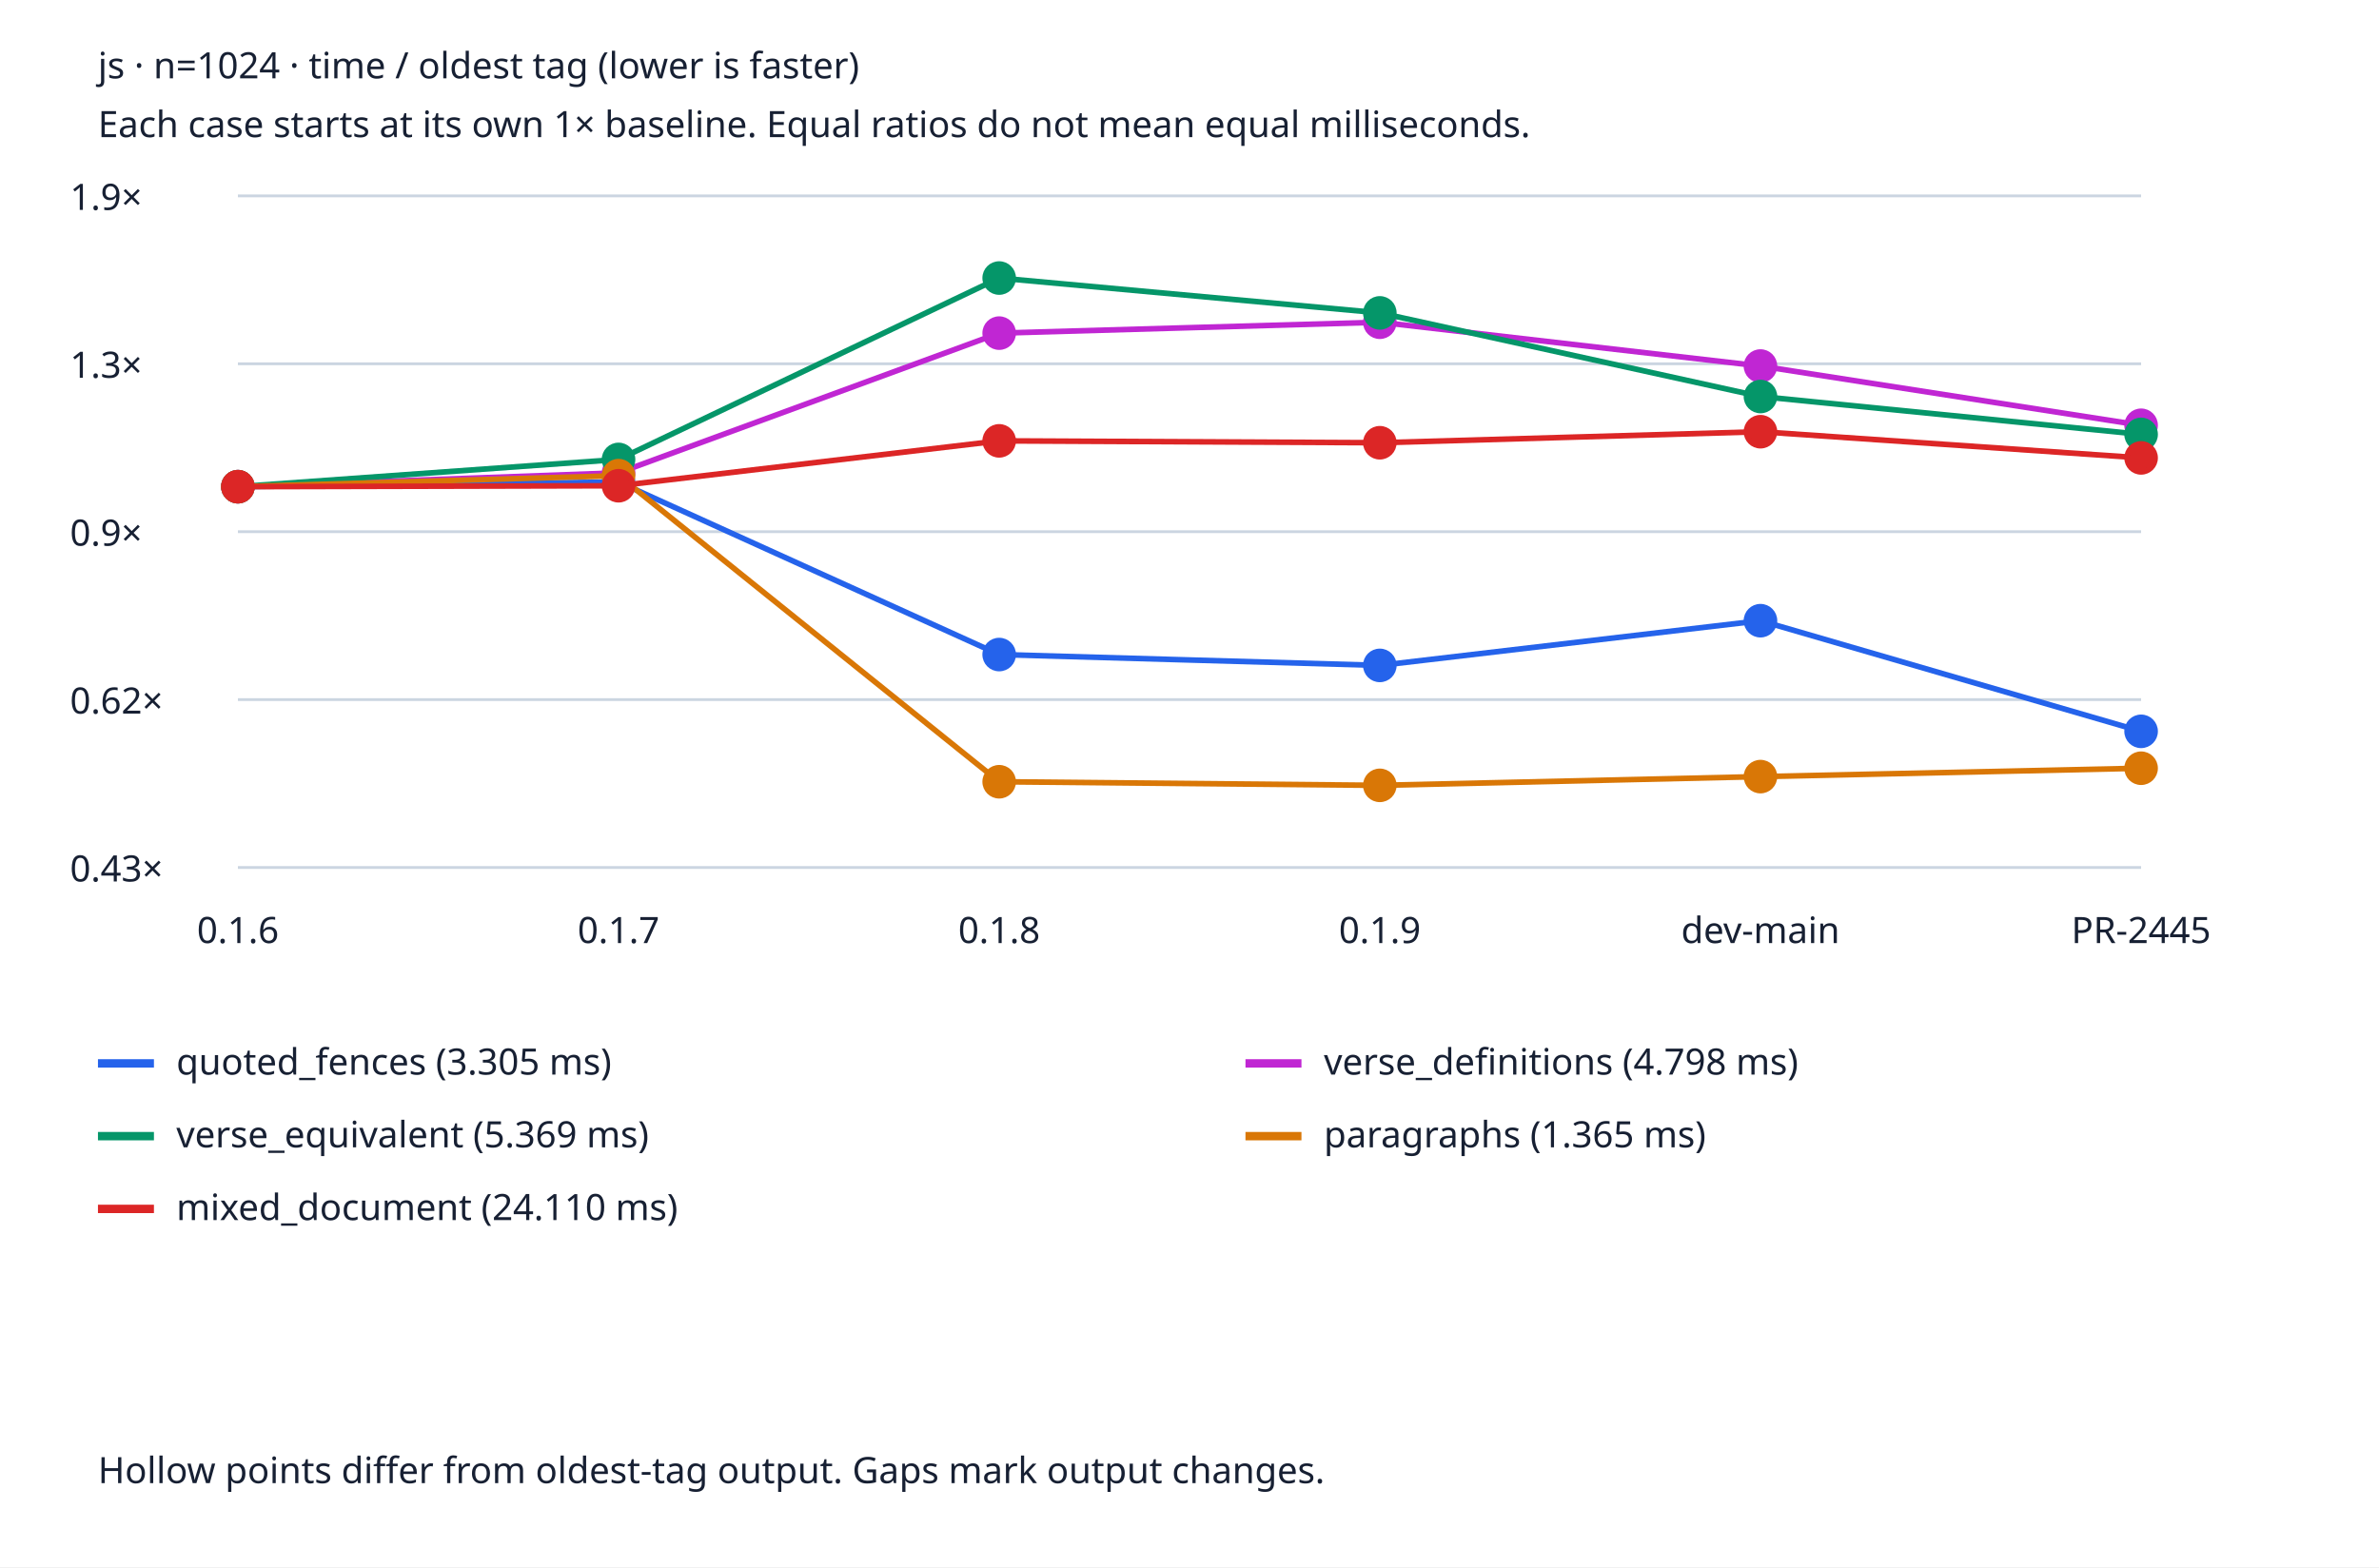
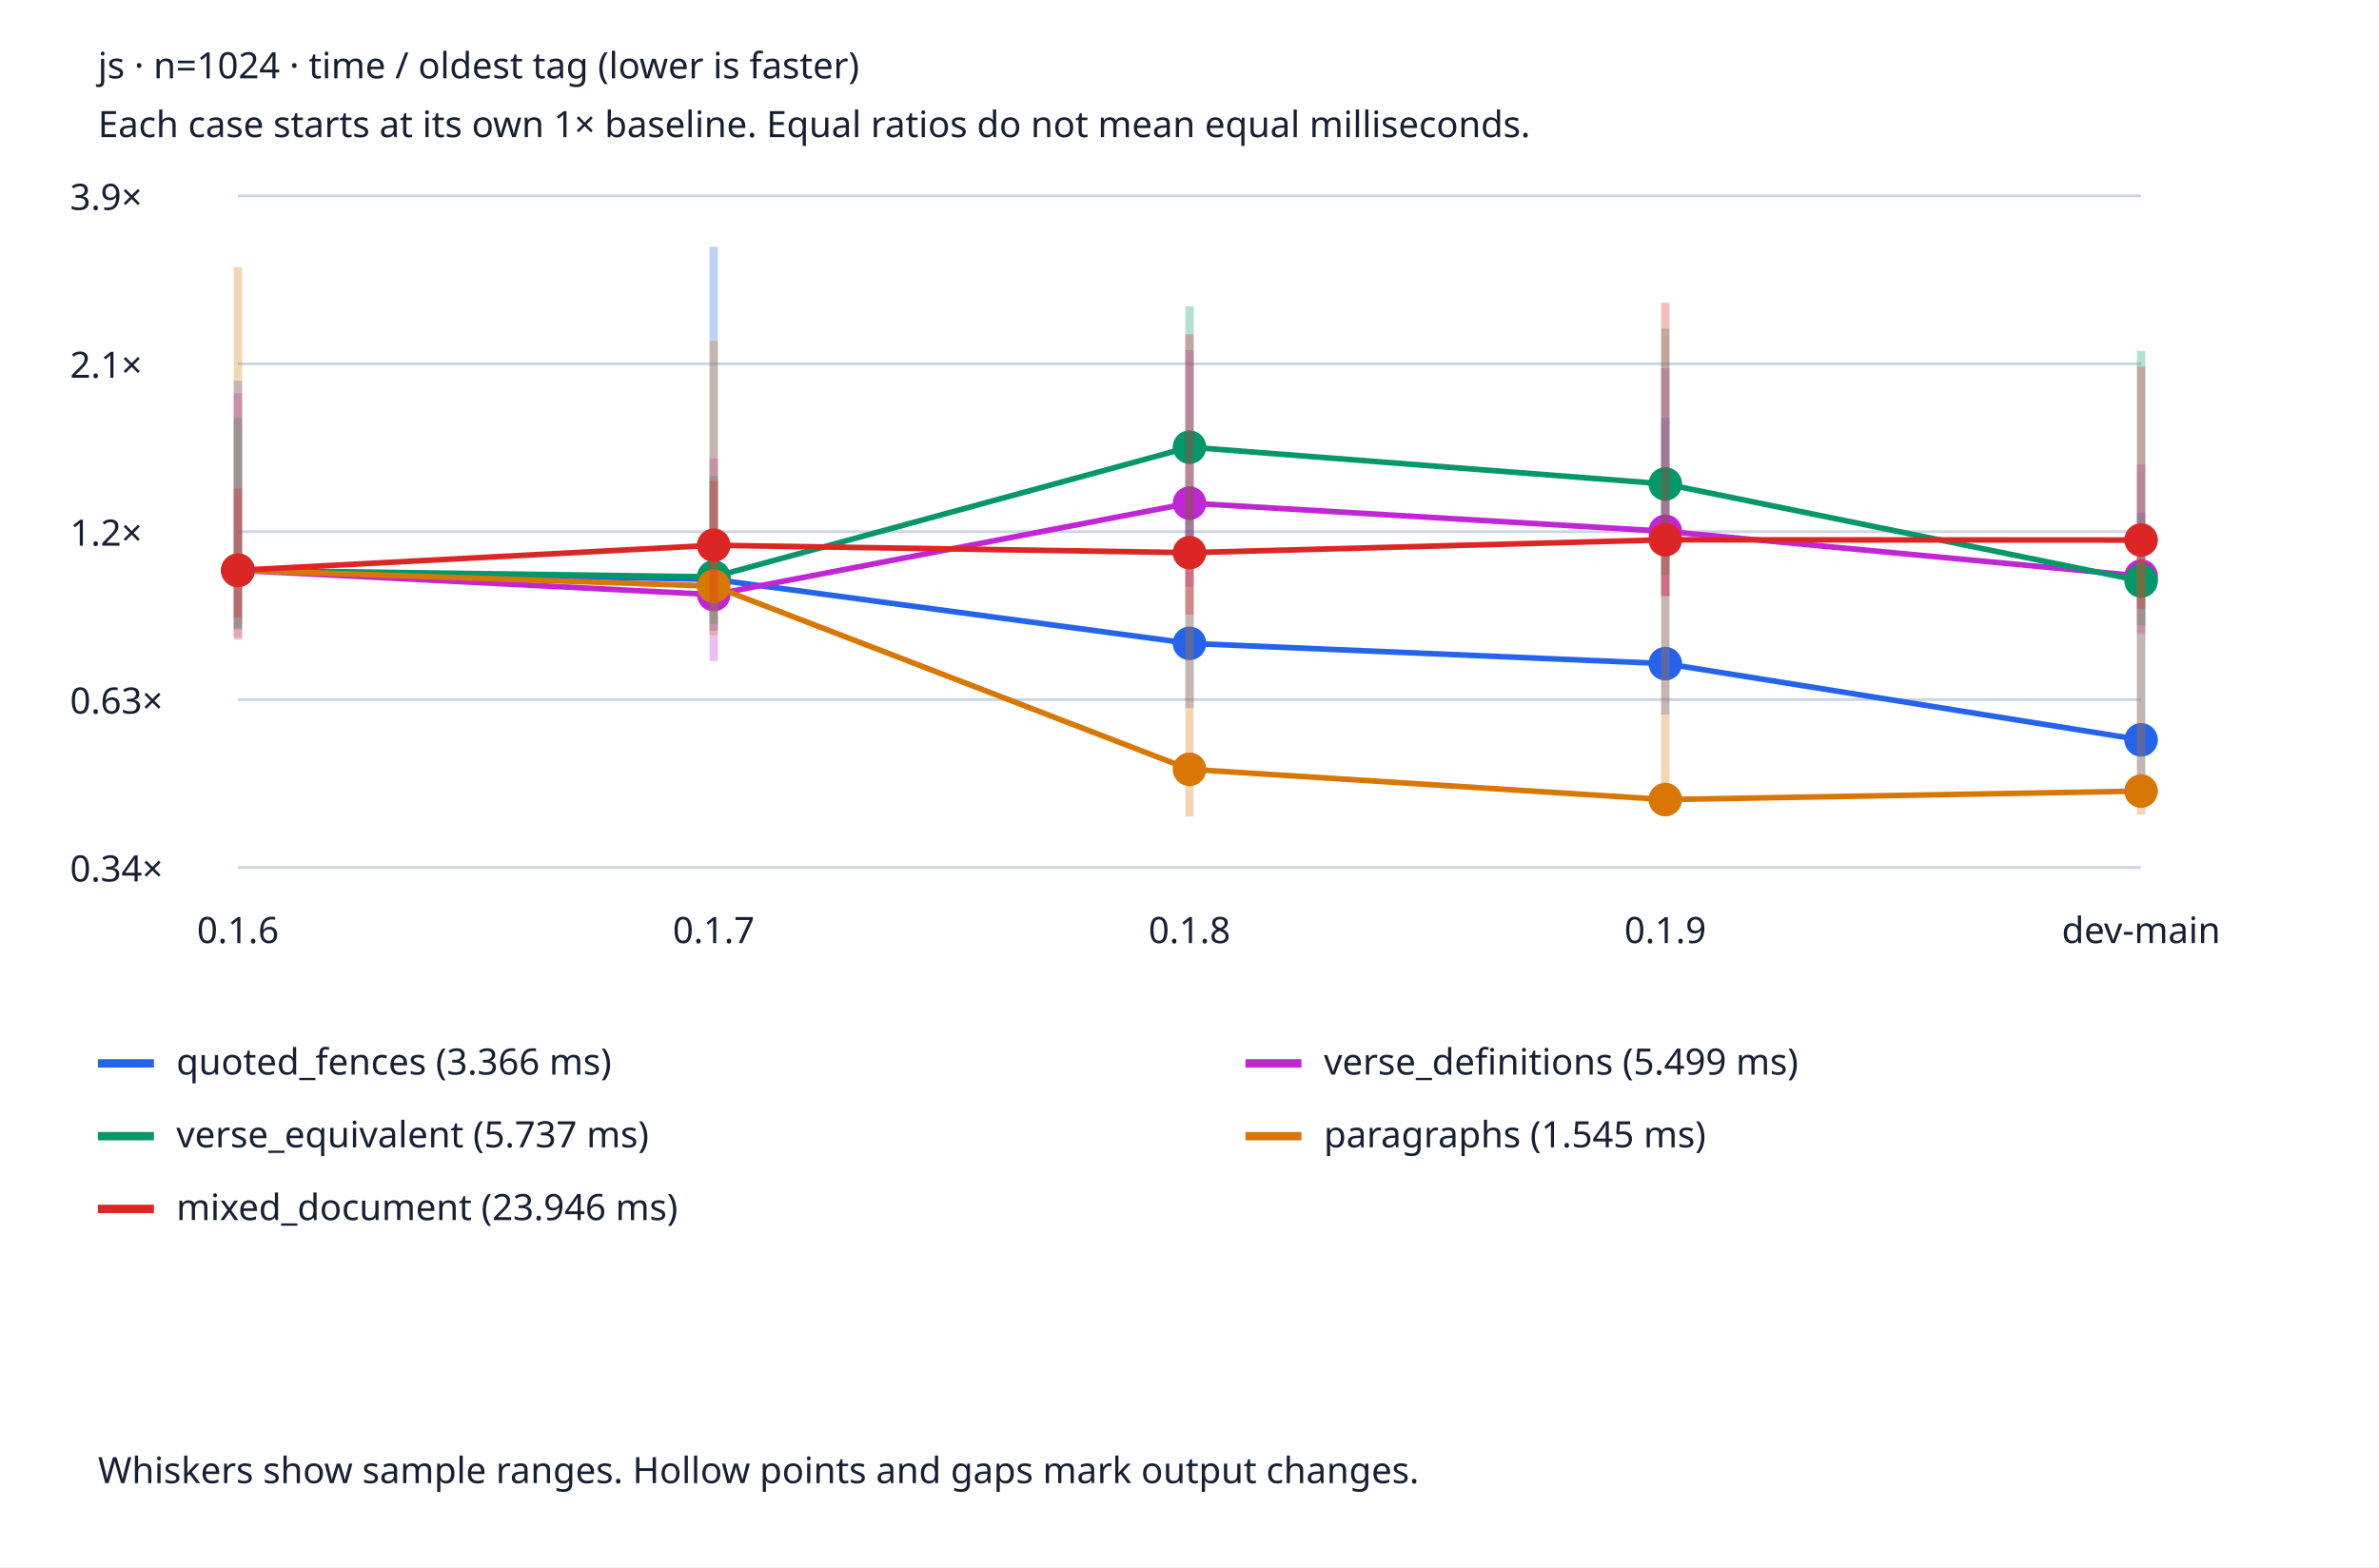
<svg xmlns="http://www.w3.org/2000/svg" viewBox="0 0 850 560" role="img" aria-labelledby="title desc">
  <style>text{font:13px system-ui;fill:#172033}.bg{fill:#fff}.grid{stroke:#cbd5e1}@media(prefers-color-scheme:dark){text{fill:#edf2f7}.bg{fill:#152033}.grid{stroke:#475569}}</style>
  <rect class="bg" width="850" height="560" />
  <text x="35" y="28" font-weight="bold">js · n=1024 · time / oldest tag (lower is faster)</text>
  <text x="35" y="49">Each case starts at its own 1× baseline. Equal ratios do not mean equal milliseconds.</text>
  <line class="grid" x1="85" x2="765" y1="310.0" y2="310.0" />
-   <text x="25" y="315.0">0.43×</text>
+   <text x="25" y="315.0">0.34×</text>
  <line class="grid" x1="85" x2="765" y1="250.0" y2="250.0" />
-   <text x="25" y="255.0">0.62×</text>
+   <text x="25" y="255.0">0.63×</text>
  <line class="grid" x1="85" x2="765" y1="190.0" y2="190.0" />
-   <text x="25" y="195.0">0.9×</text>
+   <text x="25" y="195.0">1.2×</text>
  <line class="grid" x1="85" x2="765" y1="130.0" y2="130.0" />
-   <text x="25" y="135.0">1.3×</text>
+   <text x="25" y="135.0">2.1×</text>
  <line class="grid" x1="85" x2="765" y1="70.0" y2="70.0" />
-   <text x="25" y="75.0">1.9×</text>
+   <text x="25" y="75.0">3.9×</text>
  <text x="85.0" y="337" text-anchor="middle">0.1.6</text>
-   <text x="221.0" y="337" text-anchor="middle">0.1.7</text>
-   <text x="357.0" y="337" text-anchor="middle">0.1.8</text>
-   <text x="493.0" y="337" text-anchor="middle">0.1.9</text>
-   <text x="629.0" y="337" text-anchor="middle">dev-main</text>
-   <text x="765.0" y="337" text-anchor="middle">PR-2445</text>
-   <circle cx="85.0" cy="173.917" r="5" fill="#2563eb" stroke="#2563eb" stroke-width="2" />
-   <line x1="85.0" y1="173.917" x2="221.0" y2="172.226" stroke="#2563eb" stroke-width="2" />
-   <circle cx="221.0" cy="172.226" r="5" fill="#2563eb" stroke="#2563eb" stroke-width="2" />
-   <line x1="221.0" y1="172.226" x2="357.0" y2="233.902" stroke="#2563eb" stroke-width="2" />
-   <circle cx="357.0" cy="233.902" r="5" fill="#2563eb" stroke="#2563eb" stroke-width="2" />
-   <line x1="357.0" y1="233.902" x2="493.0" y2="237.781" stroke="#2563eb" stroke-width="2" />
-   <circle cx="493.0" cy="237.781" r="5" fill="#2563eb" stroke="#2563eb" stroke-width="2" />
-   <line x1="493.0" y1="237.781" x2="629.0" y2="221.8" stroke="#2563eb" stroke-width="2" />
-   <circle cx="629.0" cy="221.8" r="5" fill="#2563eb" stroke="#2563eb" stroke-width="2" />
-   <line x1="629.0" y1="221.8" x2="765.0" y2="261.341" stroke="#2563eb" stroke-width="2" />
-   <circle cx="765.0" cy="261.341" r="5" fill="#2563eb" stroke="#2563eb" stroke-width="2" />
+   <text x="255.0" y="337" text-anchor="middle">0.1.7</text>
+   <text x="425.0" y="337" text-anchor="middle">0.1.8</text>
+   <text x="595.0" y="337" text-anchor="middle">0.1.9</text>
+   <text x="765.0" y="337" text-anchor="middle">dev-main</text>
+   <line x1="85.0" x2="85.0" y1="224.982" y2="136.04" stroke="#2563eb" stroke-width="3" opacity=".3" />
+   <circle cx="85.0" cy="203.799" r="5" fill="#2563eb" stroke="#2563eb" stroke-width="2" />
+   <line x1="85.0" y1="203.799" x2="255.0" y2="207.057" stroke="#2563eb" stroke-width="2" />
+   <line x1="255.0" x2="255.0" y1="225.395" y2="88.18" stroke="#2563eb" stroke-width="3" opacity=".3" />
+   <circle cx="255.0" cy="207.057" r="5" fill="#2563eb" stroke="#2563eb" stroke-width="2" />
+   <line x1="255.0" y1="207.057" x2="425.0" y2="229.906" stroke="#2563eb" stroke-width="2" />
+   <line x1="425.0" x2="425.0" y1="253.045" y2="182.596" stroke="#2563eb" stroke-width="3" opacity=".3" />
+   <circle cx="425.0" cy="229.906" r="5" fill="#2563eb" stroke="#2563eb" stroke-width="2" />
+   <line x1="425.0" y1="229.906" x2="595.0" y2="237.15" stroke="#2563eb" stroke-width="2" />
+   <line x1="595.0" x2="595.0" y1="255.329" y2="149.265" stroke="#2563eb" stroke-width="3" opacity=".3" />
+   <circle cx="595.0" cy="237.15" r="5" fill="#2563eb" stroke="#2563eb" stroke-width="2" />
+   <line x1="595.0" y1="237.15" x2="765.0" y2="264.39" stroke="#2563eb" stroke-width="2" />
+   <line x1="765.0" x2="765.0" y1="277.834" y2="183.295" stroke="#2563eb" stroke-width="3" opacity=".3" />
+   <circle cx="765.0" cy="264.39" r="5" fill="#2563eb" stroke="#2563eb" stroke-width="2" />
  <line x1="35" x2="55" y1="380" y2="380" stroke="#2563eb" stroke-width="3" />
-   <text x="63" y="384">quoted_fences (3.305 ms)</text>
-   <circle cx="85.0" cy="173.917" r="5" fill="#c026d3" stroke="#c026d3" stroke-width="2" />
-   <line x1="85.0" y1="173.917" x2="221.0" y2="168.949" stroke="#c026d3" stroke-width="2" />
-   <circle cx="221.0" cy="168.949" r="5" fill="#c026d3" stroke="#c026d3" stroke-width="2" />
-   <line x1="221.0" y1="168.949" x2="357.0" y2="119.041" stroke="#c026d3" stroke-width="2" />
-   <circle cx="357.0" cy="119.041" r="5" fill="#c026d3" stroke="#c026d3" stroke-width="2" />
-   <line x1="357.0" y1="119.041" x2="493.0" y2="115.147" stroke="#c026d3" stroke-width="2" />
-   <circle cx="493.0" cy="115.147" r="5" fill="#c026d3" stroke="#c026d3" stroke-width="2" />
-   <line x1="493.0" y1="115.147" x2="629.0" y2="130.801" stroke="#c026d3" stroke-width="2" />
-   <circle cx="629.0" cy="130.801" r="5" fill="#c026d3" stroke="#c026d3" stroke-width="2" />
-   <line x1="629.0" y1="130.801" x2="765.0" y2="151.972" stroke="#c026d3" stroke-width="2" />
-   <circle cx="765.0" cy="151.972" r="5" fill="#c026d3" stroke="#c026d3" stroke-width="2" />
+   <text x="63" y="384">quoted_fences (3.366 ms)</text>
+   <line x1="85.0" x2="85.0" y1="228.598" y2="140.46" stroke="#c026d3" stroke-width="3" opacity=".3" />
+   <circle cx="85.0" cy="203.799" r="5" fill="#c026d3" stroke="#c026d3" stroke-width="2" />
+   <line x1="85.0" y1="203.799" x2="255.0" y2="212.488" stroke="#c026d3" stroke-width="2" />
+   <line x1="255.0" x2="255.0" y1="236.22" y2="163.777" stroke="#c026d3" stroke-width="3" opacity=".3" />
+   <circle cx="255.0" cy="212.488" r="5" fill="#c026d3" stroke="#c026d3" stroke-width="2" />
+   <line x1="255.0" y1="212.488" x2="425.0" y2="179.789" stroke="#c026d3" stroke-width="2" />
+   <line x1="425.0" x2="425.0" y1="209.712" y2="125.133" stroke="#c026d3" stroke-width="3" opacity=".3" />
+   <circle cx="425.0" cy="179.789" r="5" fill="#c026d3" stroke="#c026d3" stroke-width="2" />
+   <line x1="425.0" y1="179.789" x2="595.0" y2="189.855" stroke="#c026d3" stroke-width="2" />
+   <line x1="595.0" x2="595.0" y1="212.907" y2="131.55" stroke="#c026d3" stroke-width="3" opacity=".3" />
+   <circle cx="595.0" cy="189.855" r="5" fill="#c026d3" stroke="#c026d3" stroke-width="2" />
+   <line x1="595.0" y1="189.855" x2="765.0" y2="205.87" stroke="#c026d3" stroke-width="2" />
+   <line x1="765.0" x2="765.0" y1="226.526" y2="165.954" stroke="#c026d3" stroke-width="3" opacity=".3" />
+   <circle cx="765.0" cy="205.87" r="5" fill="#c026d3" stroke="#c026d3" stroke-width="2" />
  <line x1="445" x2="465" y1="380" y2="380" stroke="#c026d3" stroke-width="3" />
-   <text x="473" y="384">verse_definitions (4.798 ms)</text>
-   <circle cx="85.0" cy="173.917" r="5" fill="#059669" stroke="#059669" stroke-width="2" />
-   <line x1="85.0" y1="173.917" x2="221.0" y2="164.176" stroke="#059669" stroke-width="2" />
-   <circle cx="221.0" cy="164.176" r="5" fill="#059669" stroke="#059669" stroke-width="2" />
-   <line x1="221.0" y1="164.176" x2="357.0" y2="99.357" stroke="#059669" stroke-width="2" />
-   <circle cx="357.0" cy="99.357" r="5" fill="#059669" stroke="#059669" stroke-width="2" />
-   <line x1="357.0" y1="99.357" x2="493.0" y2="111.812" stroke="#059669" stroke-width="2" />
-   <circle cx="493.0" cy="111.812" r="5" fill="#059669" stroke="#059669" stroke-width="2" />
-   <line x1="493.0" y1="111.812" x2="629.0" y2="141.697" stroke="#059669" stroke-width="2" />
-   <circle cx="629.0" cy="141.697" r="5" fill="#059669" stroke="#059669" stroke-width="2" />
-   <line x1="629.0" y1="141.697" x2="765.0" y2="155.229" stroke="#059669" stroke-width="2" />
-   <circle cx="765.0" cy="155.229" r="5" fill="#059669" stroke="#059669" stroke-width="2" />
+   <text x="473" y="384">verse_definitions (5.499 ms)</text>
+   <line x1="85.0" x2="85.0" y1="224.477" y2="149.292" stroke="#059669" stroke-width="3" opacity=".3" />
+   <circle cx="85.0" cy="203.799" r="5" fill="#059669" stroke="#059669" stroke-width="2" />
+   <line x1="85.0" y1="203.799" x2="255.0" y2="206.144" stroke="#059669" stroke-width="2" />
+   <line x1="255.0" x2="255.0" y1="222.933" y2="170.049" stroke="#059669" stroke-width="3" opacity=".3" />
+   <circle cx="255.0" cy="206.144" r="5" fill="#059669" stroke="#059669" stroke-width="2" />
+   <line x1="255.0" y1="206.144" x2="425.0" y2="159.788" stroke="#059669" stroke-width="2" />
+   <line x1="425.0" x2="425.0" y1="202.477" y2="109.407" stroke="#059669" stroke-width="3" opacity=".3" />
+   <circle cx="425.0" cy="159.788" r="5" fill="#059669" stroke="#059669" stroke-width="2" />
+   <line x1="425.0" y1="159.788" x2="595.0" y2="172.944" stroke="#059669" stroke-width="2" />
+   <line x1="595.0" x2="595.0" y1="205.432" y2="117.413" stroke="#059669" stroke-width="3" opacity=".3" />
+   <circle cx="595.0" cy="172.944" r="5" fill="#059669" stroke="#059669" stroke-width="2" />
+   <line x1="595.0" y1="172.944" x2="765.0" y2="207.612" stroke="#059669" stroke-width="2" />
+   <line x1="765.0" x2="765.0" y1="223.476" y2="125.406" stroke="#059669" stroke-width="3" opacity=".3" />
+   <circle cx="765.0" cy="207.612" r="5" fill="#059669" stroke="#059669" stroke-width="2" />
  <line x1="35" x2="55" y1="406" y2="406" stroke="#059669" stroke-width="3" />
-   <text x="63" y="410">verse_equivalent (5.369 ms)</text>
-   <circle cx="85.0" cy="173.917" r="5" fill="#d97706" stroke="#d97706" stroke-width="2" />
-   <line x1="85.0" y1="173.917" x2="221.0" y2="169.969" stroke="#d97706" stroke-width="2" />
-   <circle cx="221.0" cy="169.969" r="5" fill="#d97706" stroke="#d97706" stroke-width="2" />
-   <line x1="221.0" y1="169.969" x2="357.0" y2="279.354" stroke="#d97706" stroke-width="2" />
-   <circle cx="357.0" cy="279.354" r="5" fill="#d97706" stroke="#d97706" stroke-width="2" />
-   <line x1="357.0" y1="279.354" x2="493.0" y2="280.643" stroke="#d97706" stroke-width="2" />
-   <circle cx="493.0" cy="280.643" r="5" fill="#d97706" stroke="#d97706" stroke-width="2" />
-   <line x1="493.0" y1="280.643" x2="629.0" y2="277.518" stroke="#d97706" stroke-width="2" />
-   <circle cx="629.0" cy="277.518" r="5" fill="#d97706" stroke="#d97706" stroke-width="2" />
-   <line x1="629.0" y1="277.518" x2="765.0" y2="274.522" stroke="#d97706" stroke-width="2" />
-   <circle cx="765.0" cy="274.522" r="5" fill="#d97706" stroke="#d97706" stroke-width="2" />
+   <text x="63" y="410">verse_equivalent (5.737 ms)</text>
+   <line x1="85.0" x2="85.0" y1="227.796" y2="95.501" stroke="#d97706" stroke-width="3" opacity=".3" />
+   <circle cx="85.0" cy="203.799" r="5" fill="#d97706" stroke="#d97706" stroke-width="2" />
+   <line x1="85.0" y1="203.799" x2="255.0" y2="209.449" stroke="#d97706" stroke-width="2" />
+   <line x1="255.0" x2="255.0" y1="226.923" y2="121.744" stroke="#d97706" stroke-width="3" opacity=".3" />
+   <circle cx="255.0" cy="209.449" r="5" fill="#d97706" stroke="#d97706" stroke-width="2" />
+   <line x1="255.0" y1="209.449" x2="425.0" y2="274.914" stroke="#d97706" stroke-width="2" />
+   <line x1="425.0" x2="425.0" y1="291.82" y2="203.844" stroke="#d97706" stroke-width="3" opacity=".3" />
+   <circle cx="425.0" cy="274.914" r="5" fill="#d97706" stroke="#d97706" stroke-width="2" />
+   <line x1="425.0" y1="274.914" x2="595.0" y2="285.728" stroke="#d97706" stroke-width="2" />
+   <line x1="595.0" x2="595.0" y1="291.617" y2="190.758" stroke="#d97706" stroke-width="3" opacity=".3" />
+   <circle cx="595.0" cy="285.728" r="5" fill="#d97706" stroke="#d97706" stroke-width="2" />
+   <line x1="595.0" y1="285.728" x2="765.0" y2="282.689" stroke="#d97706" stroke-width="2" />
+   <line x1="765.0" x2="765.0" y1="291.079" y2="199.262" stroke="#d97706" stroke-width="3" opacity=".3" />
+   <circle cx="765.0" cy="282.689" r="5" fill="#d97706" stroke="#d97706" stroke-width="2" />
  <line x1="445" x2="465" y1="406" y2="406" stroke="#d97706" stroke-width="3" />
-   <text x="473" y="410">paragraphs (1.365 ms)</text>
-   <circle cx="85.0" cy="173.917" r="5" fill="#dc2626" stroke="#dc2626" stroke-width="2" />
-   <line x1="85.0" y1="173.917" x2="221.0" y2="173.58" stroke="#dc2626" stroke-width="2" />
-   <circle cx="221.0" cy="173.58" r="5" fill="#dc2626" stroke="#dc2626" stroke-width="2" />
-   <line x1="221.0" y1="173.58" x2="357.0" y2="157.538" stroke="#dc2626" stroke-width="2" />
-   <circle cx="357.0" cy="157.538" r="5" fill="#dc2626" stroke="#dc2626" stroke-width="2" />
-   <line x1="357.0" y1="157.538" x2="493.0" y2="158.212" stroke="#dc2626" stroke-width="2" />
-   <circle cx="493.0" cy="158.212" r="5" fill="#dc2626" stroke="#dc2626" stroke-width="2" />
-   <line x1="493.0" y1="158.212" x2="629.0" y2="154.27" stroke="#dc2626" stroke-width="2" />
-   <circle cx="629.0" cy="154.27" r="5" fill="#dc2626" stroke="#dc2626" stroke-width="2" />
-   <line x1="629.0" y1="154.27" x2="765.0" y2="163.628" stroke="#dc2626" stroke-width="2" />
-   <circle cx="765.0" cy="163.628" r="5" fill="#dc2626" stroke="#dc2626" stroke-width="2" />
+   <text x="473" y="410">paragraphs (1.545 ms)</text>
+   <line x1="85.0" x2="85.0" y1="220.659" y2="174.567" stroke="#dc2626" stroke-width="3" opacity=".3" />
+   <circle cx="85.0" cy="203.799" r="5" fill="#dc2626" stroke="#dc2626" stroke-width="2" />
+   <line x1="85.0" y1="203.799" x2="255.0" y2="194.845" stroke="#dc2626" stroke-width="2" />
+   <line x1="255.0" x2="255.0" y1="215.171" y2="171.903" stroke="#dc2626" stroke-width="3" opacity=".3" />
+   <circle cx="255.0" cy="194.845" r="5" fill="#dc2626" stroke="#dc2626" stroke-width="2" />
+   <line x1="255.0" y1="194.845" x2="425.0" y2="197.492" stroke="#dc2626" stroke-width="2" />
+   <line x1="425.0" x2="425.0" y1="219.687" y2="119.429" stroke="#dc2626" stroke-width="3" opacity=".3" />
+   <circle cx="425.0" cy="197.492" r="5" fill="#dc2626" stroke="#dc2626" stroke-width="2" />
+   <line x1="425.0" y1="197.492" x2="595.0" y2="192.892" stroke="#dc2626" stroke-width="2" />
+   <line x1="595.0" x2="595.0" y1="213.081" y2="108.189" stroke="#dc2626" stroke-width="3" opacity=".3" />
+   <circle cx="595.0" cy="192.892" r="5" fill="#dc2626" stroke="#dc2626" stroke-width="2" />
+   <line x1="595.0" y1="192.892" x2="765.0" y2="192.976" stroke="#dc2626" stroke-width="2" />
+   <line x1="765.0" x2="765.0" y1="217.602" y2="131.014" stroke="#dc2626" stroke-width="3" opacity=".3" />
+   <circle cx="765.0" cy="192.976" r="5" fill="#dc2626" stroke="#dc2626" stroke-width="2" />
  <line x1="35" x2="55" y1="432" y2="432" stroke="#dc2626" stroke-width="3" />
-   <text x="63" y="436">mixed_document (24.110 ms)</text>
-   <text x="35" y="530">Hollow points differ from oldest-tag output. Gaps mark output changes.</text>
+   <text x="63" y="436">mixed_document (23.946 ms)</text>
+   <text x="35" y="530">Whiskers show sample ranges. Hollow points and gaps mark output changes.</text>
</svg>
